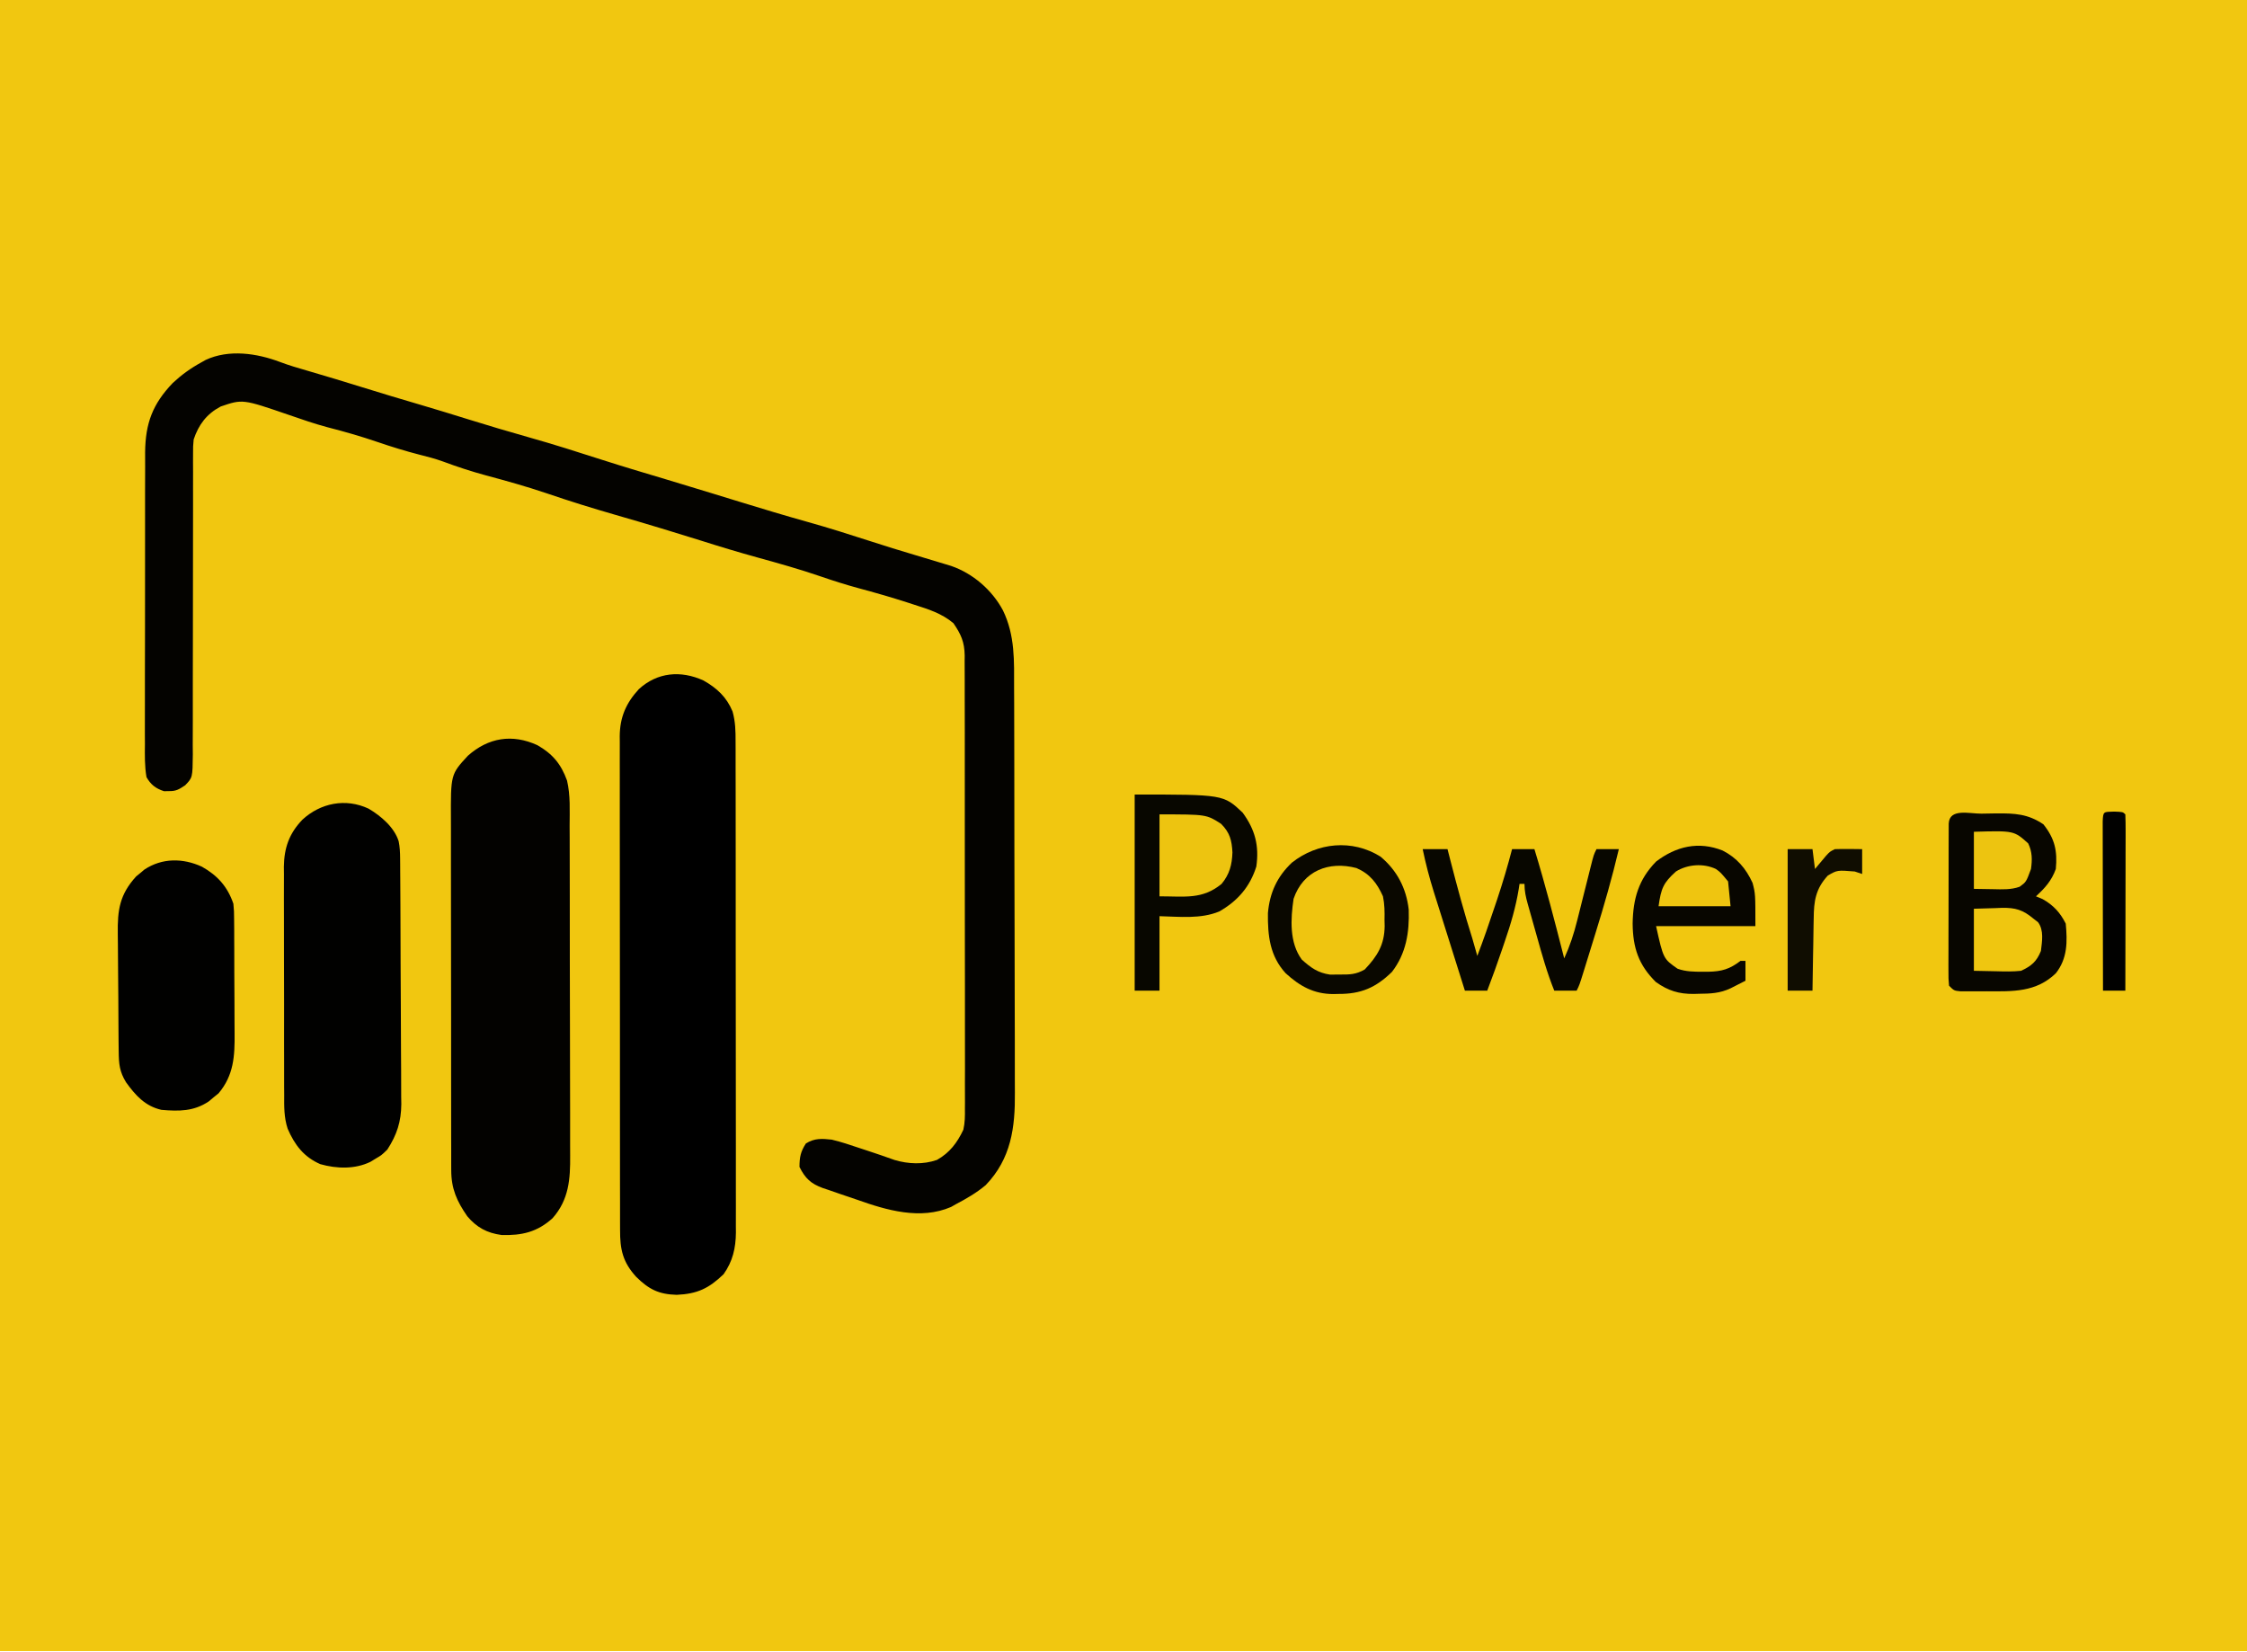
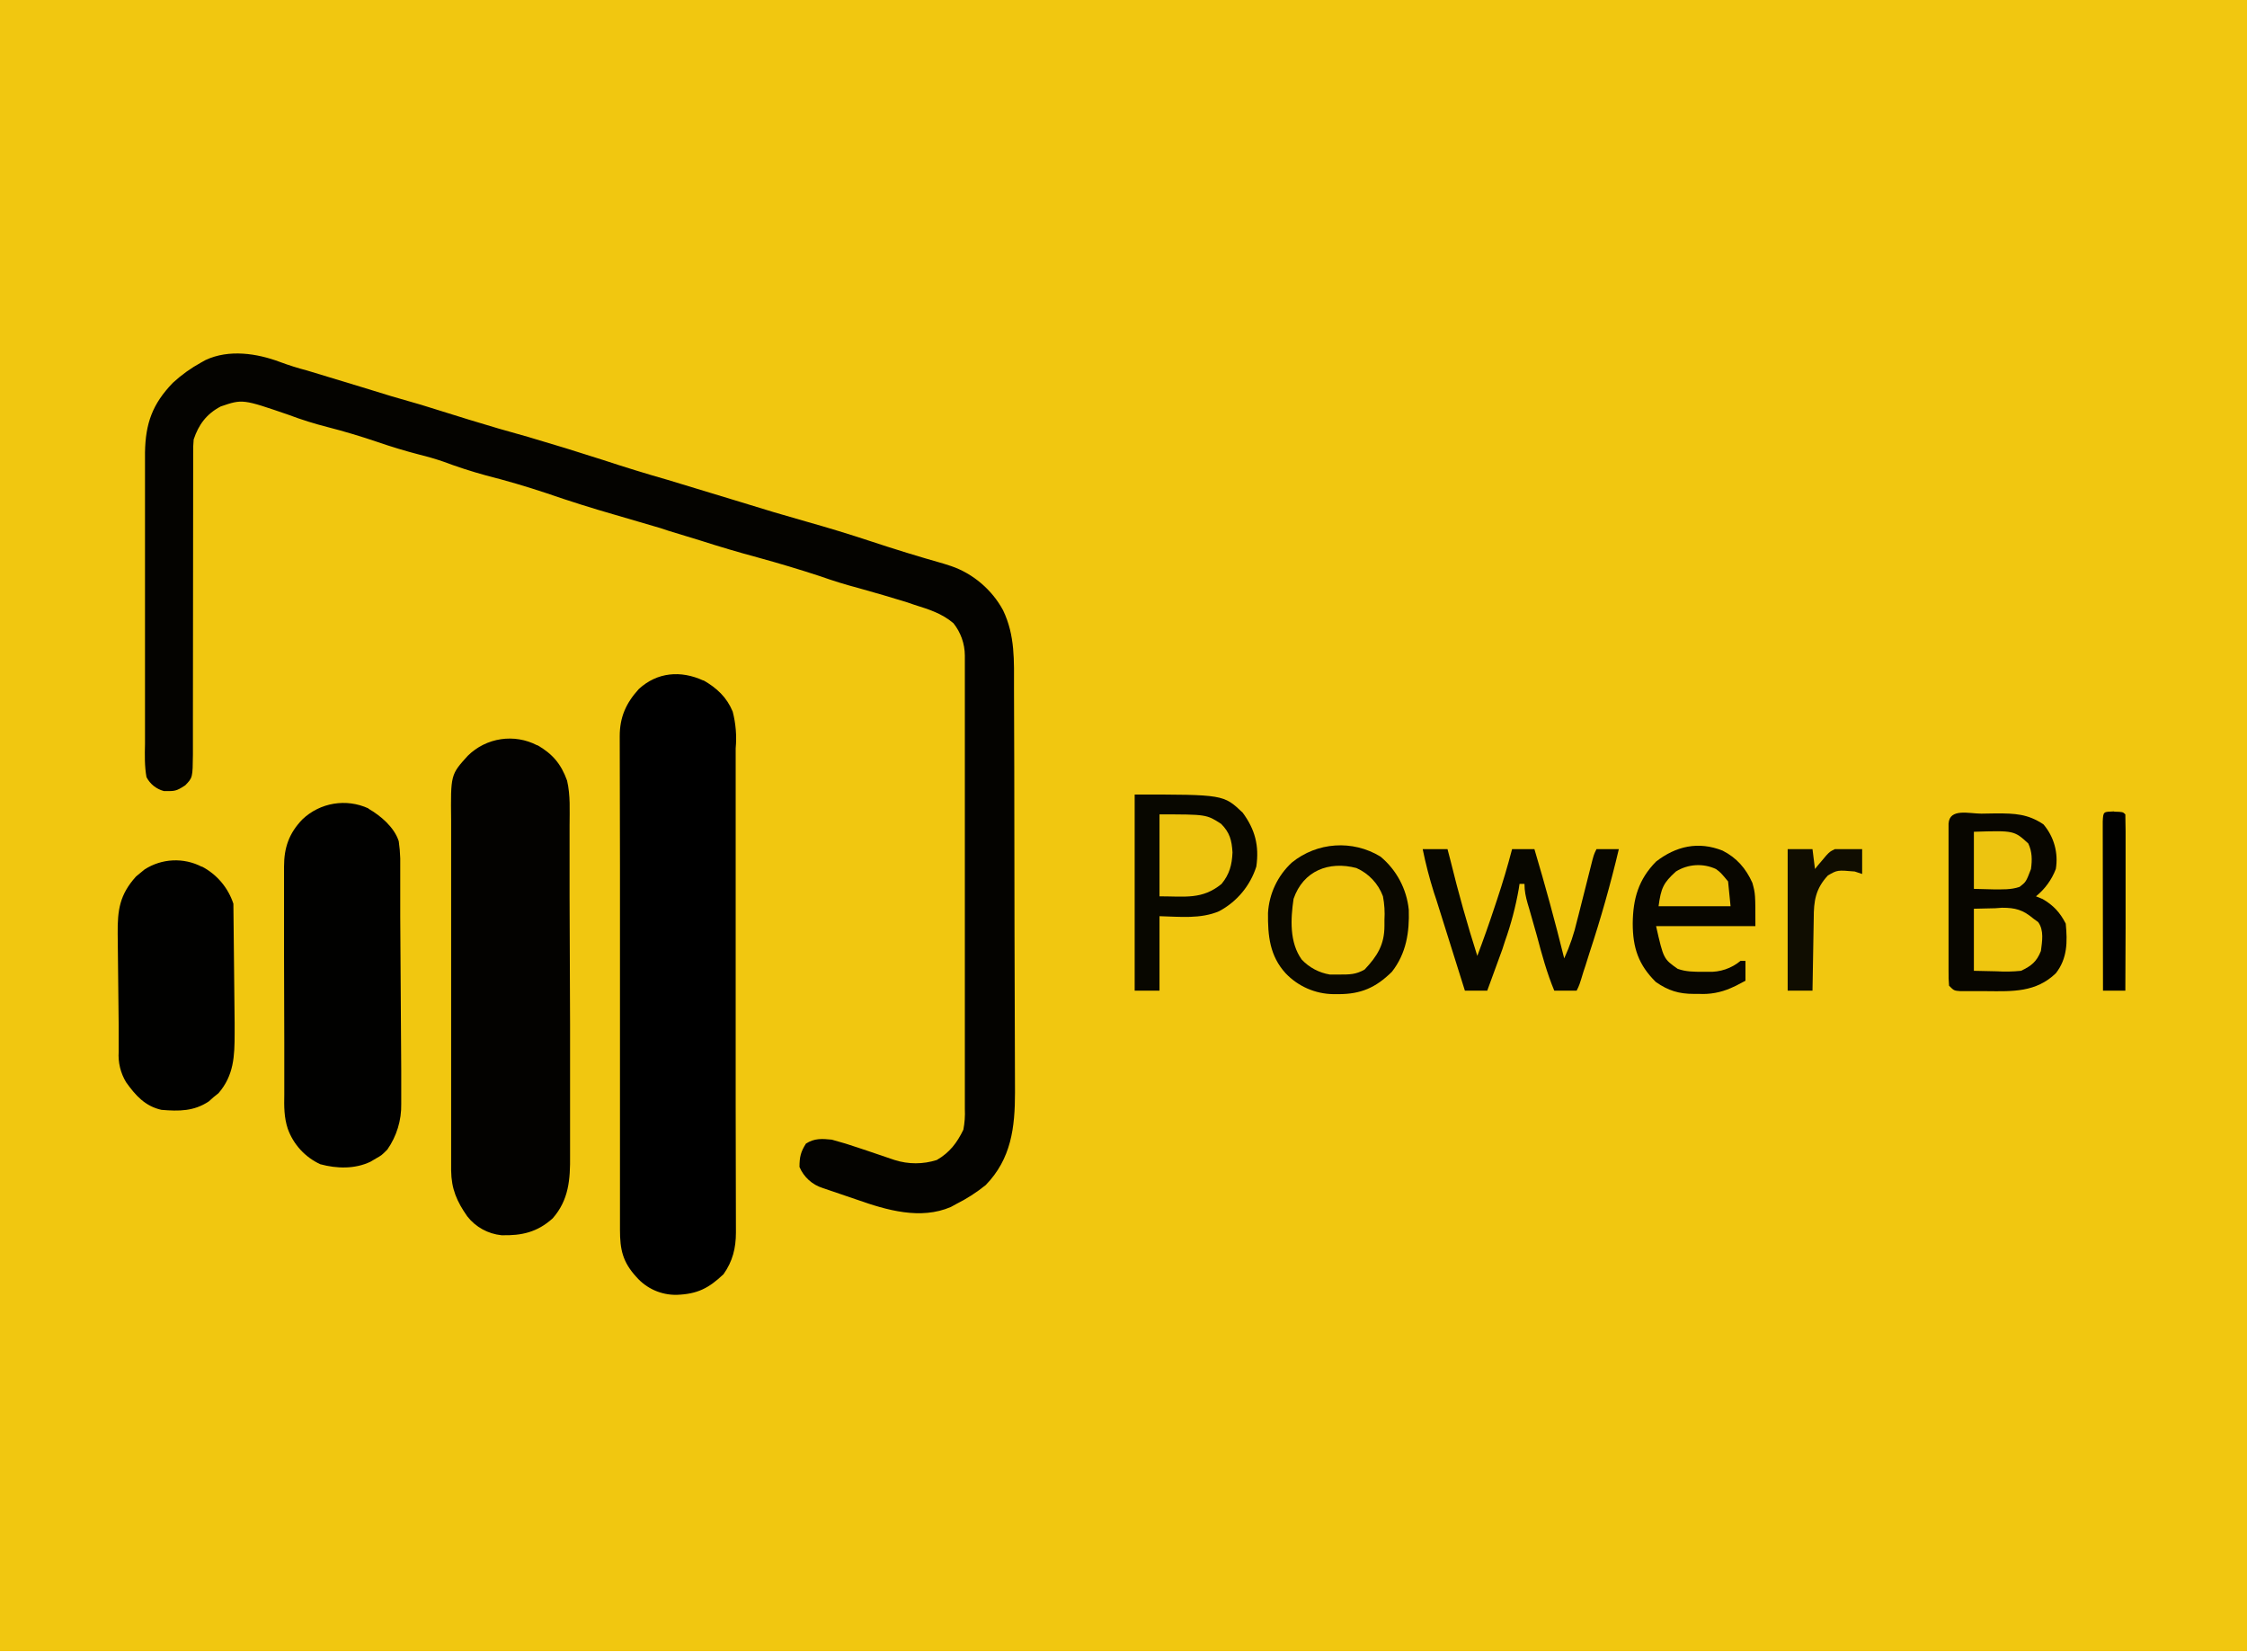
- <svg xmlns="http://www.w3.org/2000/svg" viewBox="0 0 905 665" version="1.1" width="905" height="665">
-   <path d="M0 0 C298.65 0 597.3 0 905 0 C905 219.45 905 438.9 905 665 C606.35 665 307.7 665 0 665 C0 445.55 0 226.1 0 0 Z " fill="#F1C710" transform="translate(0,0)" />
-   <path d="M0 0 C3.552 1.334 7.152 2.4 10.797 3.441 C18.281 5.609 25.728 7.89 33.172 10.191 C40.976 12.603 48.786 14.982 56.63 17.26 C63.083 19.144 69.501 21.139 75.922 23.129 C83.897 25.599 91.884 27.996 99.922 30.254 C109.967 33.078 119.892 36.239 129.823 39.438 C138.575 42.246 147.388 44.858 156.194 47.489 C162.045 49.241 167.888 51.02 173.727 52.812 C176.854 53.772 179.982 54.732 183.109 55.691 C183.899 55.934 184.688 56.176 185.501 56.425 C194.431 59.163 203.364 61.863 212.359 64.379 C220.948 66.782 229.432 69.473 237.915 72.222 C243.767 74.116 249.63 75.947 255.531 77.683 C259.419 78.827 263.297 80.004 267.172 81.191 C268.197 81.502 269.221 81.813 270.277 82.133 C279.028 85.158 286.746 91.825 291.122 100.027 C296.035 110.155 295.618 120.372 295.608 131.372 C295.617 133.311 295.627 135.251 295.638 137.19 C295.665 142.436 295.672 147.682 295.674 152.928 C295.676 156.212 295.682 159.496 295.69 162.779 C295.718 174.252 295.73 185.726 295.728 197.199 C295.726 207.865 295.758 218.532 295.805 229.198 C295.844 238.38 295.86 247.562 295.858 256.743 C295.858 262.217 295.866 267.69 295.898 273.163 C295.927 278.314 295.927 283.465 295.905 288.617 C295.902 290.498 295.909 292.379 295.927 294.259 C296.055 308.312 294.428 320.863 284.168 331.512 C280.486 334.61 276.42 336.957 272.172 339.191 C271.854 339.373 271.854 339.373 270.246 340.293 C257.927 345.629 244.276 341.634 232.382 337.394 C230.025 336.559 227.655 335.77 225.281 334.984 C223.762 334.46 222.244 333.932 220.727 333.402 C220.026 333.171 219.325 332.939 218.602 332.701 C213.718 330.913 211.507 328.816 209.172 324.191 C209.172 320.278 209.624 318.046 211.734 314.754 C215.171 312.551 218.239 312.756 222.172 313.191 C225.956 314.103 229.614 315.314 233.297 316.566 C234.26 316.884 235.223 317.201 236.215 317.527 C239.988 318.773 243.748 320.038 247.484 321.391 C252.996 323.033 259.085 323.281 264.551 321.352 C269.651 318.477 272.707 314.438 275.172 309.191 C275.812 306.367 275.846 303.685 275.8 300.798 C275.807 299.991 275.814 299.185 275.822 298.354 C275.839 295.672 275.821 292.992 275.803 290.31 C275.808 288.38 275.815 286.449 275.825 284.518 C275.843 279.289 275.83 274.06 275.811 268.831 C275.794 263.353 275.803 257.875 275.808 252.397 C275.813 243.199 275.797 234.002 275.769 224.805 C275.737 214.177 275.737 203.549 275.754 192.921 C275.77 182.689 275.763 172.456 275.746 162.224 C275.739 157.873 275.74 153.522 275.748 149.171 C275.755 144.046 275.743 138.922 275.716 133.798 C275.709 131.919 275.709 130.04 275.716 128.161 C275.725 125.593 275.709 123.026 275.687 120.458 C275.691 120.088 275.691 120.088 275.712 118.214 C275.624 112.694 274.211 109.64 271.172 105.191 C266.486 101.247 261.169 99.586 255.422 97.754 C254.496 97.452 253.57 97.149 252.616 96.838 C246.043 94.719 239.426 92.821 232.757 91.031 C227.637 89.643 222.625 88.042 217.609 86.316 C209.254 83.45 200.789 81.074 192.276 78.727 C184.568 76.598 176.943 74.297 169.323 71.87 C164.948 70.49 160.56 69.154 156.172 67.816 C155.2 67.52 154.228 67.223 153.227 66.918 C147.189 65.084 141.137 63.307 135.073 61.562 C125.697 58.864 116.428 55.982 107.197 52.823 C99.205 50.124 91.106 47.861 82.959 45.676 C77.064 44.078 71.363 42.219 65.642 40.082 C62.508 38.952 59.343 38.111 56.109 37.316 C50.369 35.836 44.78 34.11 39.172 32.191 C32.521 29.918 25.854 28.007 19.043 26.262 C13.786 24.86 8.651 23.076 3.512 21.297 C-15.109 14.898 -15.109 14.898 -23.945 17.914 C-29.632 20.928 -32.811 25.211 -34.828 31.191 C-35.076 33.917 -35.076 33.917 -35.073 36.922 C-35.075 37.494 -35.075 37.494 -35.085 40.389 C-35.079 41.635 -35.073 42.88 -35.068 44.164 C-35.071 46.189 -35.074 48.214 -35.077 50.239 C-35.079 52.411 -35.076 54.582 -35.072 56.754 C-35.064 61.284 -35.075 65.814 -35.089 70.344 C-35.127 83.224 -35.145 96.104 -35.134 108.983 C-35.127 116.101 -35.139 123.218 -35.17 130.336 C-35.189 134.838 -35.185 139.34 -35.166 143.842 C-35.157 147.301 -35.181 150.76 -35.2 154.219 C-35.195 154.842 -35.195 154.842 -35.165 157.994 C-35.266 167.362 -35.266 167.362 -38.238 170.461 C-40.719 172.118 -41.891 172.876 -44.828 172.816 C-45.468 172.829 -46.107 172.842 -46.766 172.855 C-50.113 171.778 -52.116 170.208 -53.828 167.191 C-54.597 162.75 -54.5 158.337 -54.459 153.839 C-54.464 152.465 -54.472 151.092 -54.481 149.718 C-54.499 145.992 -54.486 142.267 -54.467 138.542 C-54.45 134.635 -54.459 130.728 -54.464 126.82 C-54.469 120.254 -54.453 113.688 -54.425 107.122 C-54.393 99.549 -54.393 91.977 -54.41 84.405 C-54.426 77.104 -54.419 69.804 -54.402 62.503 C-54.395 59.405 -54.396 56.307 -54.404 53.209 C-54.412 49.55 -54.399 45.892 -54.372 42.234 C-54.362 40.265 -54.371 38.297 -54.381 36.328 C-54.257 24.647 -51.345 16.898 -43.258 8.453 C-39.712 5.153 -36.072 2.517 -31.828 0.191 C-31.229 -0.148 -30.629 -0.487 -30.012 -0.836 C-20.652 -5.223 -9.311 -3.535 0 0 Z " fill="#040300" transform="translate(112.8281,145.8086)" />
-   <path d="M0 0 C5.424 3.053 9.363 6.709 11.743 12.512 C12.891 16.677 12.968 20.395 12.948 24.691 C12.95 25.126 12.95 25.126 12.96 27.326 C12.97 30.232 12.966 33.138 12.962 36.044 C12.967 38.131 12.972 40.217 12.978 42.304 C12.991 47.967 12.992 53.63 12.989 59.293 C12.988 64.022 12.993 68.752 12.998 73.481 C13.009 84.639 13.009 95.796 13.003 106.954 C12.997 118.461 13.009 129.969 13.031 141.476 C13.048 151.359 13.054 161.242 13.051 171.125 C13.049 177.026 13.052 182.927 13.066 188.828 C13.078 194.379 13.076 199.929 13.063 205.479 C13.061 207.514 13.064 209.549 13.072 211.584 C13.083 214.366 13.074 217.147 13.062 219.93 C13.065 220.33 13.065 220.33 13.084 222.358 C13.025 228.582 11.807 233.973 8.109 239.145 C2.131 244.886 -2.465 247.065 -10.75 247.438 C-18.009 247.246 -21.966 245.224 -27.059 240.223 C-32.466 234.296 -33.61 229.249 -33.573 221.259 C-33.575 220.822 -33.575 220.822 -33.585 218.613 C-33.595 215.687 -33.591 212.762 -33.587 209.836 C-33.592 207.739 -33.597 205.641 -33.603 203.543 C-33.616 197.845 -33.617 192.147 -33.614 186.448 C-33.613 181.692 -33.618 176.935 -33.623 172.179 C-33.634 160.957 -33.634 149.736 -33.628 138.514 C-33.622 126.937 -33.634 115.36 -33.656 103.783 C-33.673 93.844 -33.679 83.905 -33.676 73.966 C-33.674 68.029 -33.677 62.093 -33.691 56.157 C-33.703 50.574 -33.701 44.991 -33.688 39.408 C-33.686 37.359 -33.689 35.311 -33.697 33.263 C-33.707 30.465 -33.699 27.668 -33.687 24.87 C-33.694 24.061 -33.701 23.252 -33.709 22.419 C-33.637 14.825 -31.198 9.138 -26.031 3.516 C-18.573 -3.333 -9.117 -4.141 0 0 Z " fill="#000000" transform="translate(283.3125,274.0625)" />
-   <path d="M0 0 C6.072 3.474 9.527 7.55 11.939 14.248 C13.349 20.192 12.996 26.416 12.982 32.496 C12.99 34.077 12.998 35.658 13.008 37.239 C13.03 41.516 13.033 45.792 13.031 50.069 C13.031 53.648 13.04 57.226 13.048 60.804 C13.067 69.251 13.07 77.697 13.063 86.143 C13.057 94.839 13.08 103.534 13.117 112.23 C13.148 119.712 13.159 127.194 13.155 134.676 C13.153 139.138 13.158 143.599 13.183 148.06 C13.205 152.258 13.203 156.455 13.183 160.653 C13.18 162.187 13.185 163.722 13.199 165.256 C13.282 174.76 12.698 183.03 6.155 190.477 C-0.044 196.119 -6.295 197.532 -14.438 197.277 C-20.28 196.494 -24.458 194.229 -28.254 189.715 C-32.445 183.666 -34.685 178.66 -34.698 171.215 C-34.702 170.559 -34.706 169.903 -34.71 169.227 C-34.72 167.036 -34.716 164.846 -34.712 162.655 C-34.717 161.081 -34.722 159.507 -34.728 157.933 C-34.741 153.662 -34.742 149.392 -34.739 145.121 C-34.738 141.552 -34.743 137.984 -34.748 134.416 C-34.759 125.994 -34.759 117.572 -34.753 109.151 C-34.747 100.472 -34.759 91.793 -34.781 83.114 C-34.798 75.655 -34.804 68.197 -34.801 60.739 C-34.799 56.287 -34.802 51.836 -34.816 47.385 C-34.828 43.196 -34.826 39.008 -34.813 34.819 C-34.811 33.286 -34.814 31.752 -34.822 30.219 C-34.914 11.755 -34.914 11.755 -27.996 4.262 C-19.76 -3.066 -10.117 -4.637 0 0 Z " fill="#030200" transform="translate(216.4375,300.125)" />
-   <path d="M0 0 C4.949 2.905 10.378 7.502 12.131 13.142 C12.594 15.472 12.7 17.603 12.716 19.978 C12.725 20.912 12.734 21.845 12.742 22.807 C12.747 23.824 12.751 24.841 12.755 25.889 C12.764 26.966 12.772 28.043 12.78 29.153 C12.805 32.719 12.822 36.285 12.836 39.852 C12.841 41.071 12.847 42.291 12.852 43.547 C12.879 50.004 12.898 56.46 12.913 62.917 C12.925 68.253 12.954 73.59 12.995 78.926 C13.044 85.376 13.069 91.825 13.076 98.275 C13.083 100.729 13.098 103.182 13.122 105.636 C13.153 109.077 13.153 112.518 13.146 115.959 C13.162 116.965 13.179 117.97 13.196 119.005 C13.134 126.086 11.42 131.35 7.562 137.312 C5.246 139.566 5.246 139.566 3 140.875 C2.256 141.33 1.512 141.785 0.746 142.254 C-5.495 145.28 -12.832 145.056 -19.422 143.188 C-26.106 140.286 -29.763 135.42 -32.577 128.915 C-34.072 124.392 -34.002 119.971 -33.971 115.244 C-33.98 114.175 -33.988 113.105 -33.997 112.003 C-34.02 108.491 -34.013 104.981 -34.004 101.469 C-34.009 99.015 -34.015 96.56 -34.023 94.106 C-34.033 88.972 -34.029 83.838 -34.014 78.704 C-33.997 72.136 -34.02 65.57 -34.055 59.003 C-34.077 53.938 -34.076 48.873 -34.068 43.808 C-34.067 41.387 -34.074 38.967 -34.088 36.546 C-34.106 33.157 -34.091 29.77 -34.069 26.381 C-34.08 25.389 -34.092 24.398 -34.104 23.377 C-34.001 15.781 -31.954 9.966 -26.624 4.428 C-19.333 -2.287 -9.212 -4.326 0 0 Z " fill="#010100" transform="translate(148.4375,325.6875)" />
-   <path d="M0 0 C6.321 3.547 10.354 8.069 12.688 14.938 C12.955 17.946 12.955 17.946 12.978 21.329 C12.991 22.601 13.004 23.873 13.017 25.183 C13.02 26.565 13.022 27.947 13.023 29.328 C13.03 30.757 13.037 32.185 13.044 33.614 C13.056 36.606 13.059 39.599 13.058 42.591 C13.058 46.405 13.085 50.219 13.12 54.033 C13.142 56.984 13.146 59.935 13.145 62.886 C13.147 64.291 13.156 65.696 13.172 67.101 C13.264 76.346 12.842 83.991 6.723 91.277 C6.072 91.805 5.421 92.332 4.75 92.875 C4.102 93.42 3.453 93.966 2.785 94.527 C-3.267 98.596 -9.232 98.539 -16.312 97.938 C-22.882 96.417 -26.738 92.125 -30.562 86.812 C-33.162 82.542 -33.451 79.493 -33.505 74.573 C-33.521 73.258 -33.537 71.943 -33.554 70.588 C-33.566 69.148 -33.576 67.709 -33.586 66.27 C-33.591 65.543 -33.597 64.817 -33.602 64.068 C-33.629 60.221 -33.648 56.373 -33.663 52.525 C-33.676 49.35 -33.704 46.176 -33.745 43.002 C-33.794 39.16 -33.819 35.318 -33.826 31.476 C-33.833 30.017 -33.848 28.558 -33.872 27.1 C-34.023 17.395 -33.106 11.198 -26.469 3.914 C-25.922 3.468 -25.376 3.022 -24.812 2.562 C-24.266 2.101 -23.719 1.64 -23.156 1.164 C-16.035 -3.574 -7.637 -3.507 0 0 Z " fill="#010100" transform="translate(81.3125,349.0625)" />
-   <path d="M0 0 C2.004 -0.017 4.008 -0.061 6.011 -0.105 C13.469 -0.154 18.719 0.075 24.974 4.295 C29.603 10.111 30.657 15.054 29.974 22.295 C28.247 27.023 25.657 29.911 21.974 33.295 C22.861 33.666 23.748 34.038 24.661 34.42 C28.971 36.859 31.728 39.803 33.974 44.295 C34.662 51.627 34.685 58.323 29.974 64.295 C22.025 71.989 12.621 71.611 2.161 71.545 C0.922 71.553 -0.317 71.561 -1.594 71.569 C-2.775 71.566 -3.955 71.563 -5.171 71.561 C-6.247 71.559 -7.323 71.556 -8.432 71.554 C-11.026 71.295 -11.026 71.295 -13.026 69.295 C-13.273 66.48 -13.273 66.48 -13.269 62.842 C-13.271 62.18 -13.273 61.518 -13.275 60.836 C-13.279 58.644 -13.268 56.452 -13.257 54.26 C-13.255 52.741 -13.255 51.221 -13.255 49.702 C-13.254 46.517 -13.245 43.332 -13.232 40.146 C-13.215 36.055 -13.211 31.964 -13.212 27.872 C-13.212 24.735 -13.206 21.598 -13.199 18.461 C-13.196 16.951 -13.194 15.442 -13.193 13.933 C-13.191 11.828 -13.182 9.724 -13.171 7.619 C-13.168 6.419 -13.164 5.22 -13.16 3.984 C-12.849 -2.265 -4.889 0.029 0 0 Z " fill="#080600" transform="translate(798.0261,327.7048)" />
-   <path d="M0 0 C6.671 5.568 10.411 12.771 11.379 21.363 C11.688 30.495 10.323 39.043 4.625 46.438 C-1.891 52.798 -7.855 55.355 -16.875 55.312 C-17.557 55.329 -18.239 55.345 -18.941 55.361 C-26.818 55.369 -32.487 52.197 -38.203 46.969 C-44.576 39.986 -45.436 31.859 -45.332 22.742 C-44.605 14.55 -41.657 8.108 -35.688 2.438 C-25.408 -5.681 -11.429 -7.123 0 0 Z " fill="#0A0800" transform="translate(556,345)" />
-   <path d="M0 0 C35.774 0 35.774 0 43.5 7.312 C48.498 14.145 50.198 20.629 49 29 C46.434 37.162 41.466 42.883 34.082 47.094 C26.589 50.224 17.915 49.187 10 49 C10 58.9 10 68.8 10 79 C6.7 79 3.4 79 0 79 C0 52.93 0 26.86 0 0 Z " fill="#080700" transform="translate(457,320)" />
-   <path d="M0 0 C5.714 2.913 9.417 7.258 12.062 13.062 C13.188 17.438 13.188 17.438 13.188 30.438 C-0.013 30.438 -13.213 30.438 -26.812 30.438 C-23.888 43.597 -23.888 43.597 -18.137 47.605 C-14.789 48.804 -11.514 48.819 -8 48.812 C-7.283 48.814 -6.566 48.815 -5.828 48.816 C-0.275 48.705 2.834 47.754 7.188 44.438 C7.848 44.438 8.508 44.438 9.188 44.438 C9.188 47.078 9.188 49.718 9.188 52.438 C7.918 53.086 6.647 53.731 5.375 54.375 C5.021 54.555 5.021 54.555 3.23 55.465 C-1.051 57.503 -4.913 57.654 -9.562 57.688 C-10.253 57.708 -10.944 57.729 -11.656 57.75 C-17.61 57.795 -21.955 56.466 -26.887 52.965 C-33.867 46.086 -36.168 39.129 -36.25 29.375 C-36.085 19.436 -33.87 11.669 -26.812 4.438 C-18.751 -1.715 -9.718 -3.861 0 0 Z " fill="#080600" transform="translate(693.8125,342.5625)" />
-   <path d="M0 0 C3.3 0 6.6 0 10 0 C10.387 1.509 10.773 3.019 11.172 4.574 C13.892 15.132 16.691 25.611 20 36 C20.686 38.328 21.347 40.662 22 43 C24.509 36.452 26.781 29.839 29 23.188 C29.343 22.171 29.686 21.155 30.039 20.107 C32.259 13.46 34.232 6.782 36 0 C38.97 0 41.94 0 45 0 C49.453 14.549 53.241 29.259 57 44 C59.291 38.977 60.907 34.084 62.227 28.73 C62.42 27.968 62.613 27.206 62.812 26.421 C63.422 24.011 64.024 21.599 64.625 19.188 C65.235 16.758 65.846 14.329 66.46 11.901 C66.84 10.396 67.217 8.89 67.591 7.383 C68.889 2.222 68.889 2.222 70 0 C72.97 0 75.94 0 79 0 C76.309 11.395 73.105 22.581 69.626 33.76 C68.799 36.419 67.978 39.08 67.158 41.742 C66.633 43.44 66.108 45.138 65.582 46.836 C65.46 47.232 65.46 47.232 64.84 49.238 C63.117 54.767 63.117 54.767 62 57 C59.03 57 56.06 57 53 57 C50.082 49.796 48.017 42.365 45.928 34.889 C45.309 32.674 44.681 30.461 44.053 28.248 C43.656 26.836 43.259 25.424 42.863 24.012 C42.676 23.352 42.488 22.693 42.295 22.014 C41.524 19.235 41 16.901 41 14 C40.34 14 39.68 14 39 14 C38.901 14.653 38.803 15.305 38.701 15.978 C37.491 23.323 35.491 30.16 33.062 37.188 C32.715 38.216 32.368 39.244 32.01 40.303 C30.105 45.908 28.113 51.47 26 57 C23.03 57 20.06 57 17 57 C14.896 50.33 12.796 43.659 10.701 36.987 C9.989 34.72 9.275 32.453 8.56 30.187 C7.528 26.919 6.502 23.649 5.477 20.379 C5.159 19.375 4.841 18.372 4.514 17.338 C2.719 11.596 1.217 5.892 0 0 Z " fill="#080700" transform="translate(573,342)" />
-   <path d="M0 0 C5.433 2.354 8.273 6.06 10.672 11.387 C11.338 14.588 11.375 17.626 11.297 20.887 C11.316 21.69 11.336 22.493 11.355 23.32 C11.294 30.847 8.422 35.495 3.324 40.855 C-0.184 42.881 -2.733 42.919 -6.766 42.887 C-8.043 42.897 -9.321 42.907 -10.637 42.918 C-15.56 42.209 -18.367 40.147 -22.008 36.879 C-27.079 30.018 -26.527 20.5 -25.328 12.387 C-21.468 1.074 -11.104 -2.925 0 0 Z " fill="#EFC510" transform="translate(546.3281,349.6133)" />
-   <path d="M0 0 C18.897 0 18.897 0 24.812 3.812 C28.344 7.344 29.115 10.434 29.375 15.312 C29.21 20.27 28.211 24.144 25 28 C17.235 34.36 10.27 33 0 33 C0 22.11 0 11.22 0 0 Z " fill="#EDC410" transform="translate(467,328)" />
-   <path d="M0 0 C3.3 0 6.6 0 10 0 C10.33 2.64 10.66 5.28 11 8 C11.41 7.506 11.82 7.013 12.242 6.504 C12.781 5.863 13.32 5.223 13.875 4.562 C14.409 3.924 14.942 3.286 15.492 2.629 C17 1 17 1 19 0 C20.874 -0.07 22.75 -0.084 24.625 -0.062 C25.126 -0.058 25.126 -0.058 27.664 -0.035 C28.435 -0.024 29.206 -0.012 30 0 C30 3.3 30 6.6 30 10 C29.01 9.67 28.02 9.34 27 9 C19.98 8.434 19.98 8.434 16.188 10.625 C11.246 15.99 10.544 20.925 10.488 27.898 C10.47 28.733 10.452 29.568 10.434 30.429 C10.38 33.077 10.346 35.726 10.312 38.375 C10.279 40.178 10.245 41.982 10.209 43.785 C10.124 48.19 10.057 52.595 10 57 C6.7 57 3.4 57 0 57 C0 38.19 0 19.38 0 0 Z " fill="#100D01" transform="translate(720,342)" />
-   <path d="M0 0 C3.5 0.125 3.5 0.125 4.5 1.125 C4.594 3.334 4.617 5.545 4.614 7.756 C4.614 8.449 4.614 9.141 4.614 9.855 C4.613 12.155 4.605 14.454 4.598 16.754 C4.596 18.344 4.594 19.935 4.593 21.525 C4.59 25.719 4.58 29.913 4.569 34.107 C4.558 38.383 4.554 42.659 4.549 46.936 C4.538 55.332 4.521 63.729 4.5 72.125 C1.53 72.125 -1.44 72.125 -4.5 72.125 C-4.523 62.885 -4.541 53.645 -4.552 44.405 C-4.557 40.115 -4.564 35.825 -4.575 31.535 C-4.586 27.398 -4.592 23.262 -4.595 19.125 C-4.597 17.543 -4.6 15.961 -4.606 14.38 C-4.613 12.172 -4.614 9.964 -4.614 7.756 C-4.616 6.497 -4.618 5.238 -4.62 3.941 C-4.443 -0.215 -4.275 0.153 0 0 Z " fill="#010100" transform="translate(851.5,326.875)" />
-   <path d="M0 0 C2.846 -0.083 5.692 -0.165 8.625 -0.25 C9.51 -0.286 10.395 -0.323 11.307 -0.36 C16.72 -0.436 19.707 0.416 24 4 C24.611 4.477 25.222 4.954 25.852 5.445 C28.272 8.723 27.451 13.138 27 17 C25.267 21.288 23.163 23.081 19 25 C15.717 25.36 12.484 25.283 9.188 25.188 C6.156 25.126 3.124 25.064 0 25 C0 16.75 0 8.5 0 0 Z " fill="#EFC610" transform="translate(795,366)" />
-   <path d="M0 0 C16.159 -0.457 16.159 -0.457 21.875 4.688 C23.538 8.106 23.524 11.315 23 15 C21.064 20.228 21.064 20.228 18.406 22.156 C14.884 23.391 11.43 23.209 7.75 23.125 C5.192 23.084 2.635 23.043 0 23 C0 15.41 0 7.82 0 0 Z " fill="#EDC410" transform="translate(795,335)" />
-   <path d="M0 0 C1.898 1.383 1.898 1.383 4.898 5.008 C5.228 8.308 5.558 11.608 5.898 15.008 C-3.672 15.008 -13.242 15.008 -23.102 15.008 C-22.066 7.756 -21.206 5.625 -16.102 1.008 C-11.397 -1.916 -5.037 -2.378 0 0 Z " fill="#EFC510" transform="translate(691.1016,349.9922)" />
+ <svg xmlns="http://www.w3.org/2000/svg" width="905" height="665" viewBox="0 0 905 665">
+   <path fill="#f1c710" d="M0 0h905v665H0z" />
+   <path fill="#040300" d="M112.8 145.8q5.4 2 10.8 3.4L146 156q11.7 3.7 23.5 7l19.3 6q12 3.7 24 7 15 4.4 29.9 9.2 13 4.3 26.3 8.1l27 8.2 2.3.7q13.4 4.2 26.9 8 12.8 3.6 25.5 7.8a687 687 0 0 0 29.3 9l3.1 1c8.8 3 16.5 9.6 20.9 17.8 4.9 10.2 4.4 20.4 4.4 31.4l.1 31.4.1 66.4.2 65c0 14.1-1.5 26.7-11.8 37.3a66 66 0 0 1-12 7.7l-2 1.1c-12.2 5.3-25.9 1.3-37.8-2.9l-13.8-4.7a15 15 0 0 1-9.4-8.5c0-4 .5-6.1 2.6-9.4 3.4-2.2 6.5-2 10.4-1.6q5.6 1.5 11.1 3.4l3 1 11.2 3.8a28 28 0 0 0 17 0c5.2-3 8.2-7 10.7-12.2q.8-4.1.6-8.4V264a21 21 0 0 0-4.6-13c-4.7-4-10-5.6-15.7-7.4l-2.9-1q-9.7-3-19.8-5.8-7.6-2-15.2-4.7-12.5-4.1-25.3-7.6-11.5-3.1-23-6.8l-13.1-4-3-1-18.1-5.3q-14-4-27.9-8.8-12-4-24.2-7.1a195 195 0 0 1-17.3-5.6q-4.7-1.6-9.6-2.8-8.5-2.2-16.9-5.1-10-3.4-20.1-6-7.9-2-15.6-4.9c-18.6-6.4-18.6-6.4-27.4-3.4-5.7 3-8.9 7.3-10.9 13.3-.2 2.7-.2 2.7-.2 5.7v7.3l-.1 99.7v14.1c-.1 9.4-.1 9.4-3.1 12.5-2.5 1.6-3.7 2.4-6.6 2.3h-2a11 11 0 0 1-7-5.6c-.8-4.4-.7-8.9-.6-13.4V182.2c.2-11.7 3-19.5 11.2-28q5.2-4.8 11.4-8.2l1.8-1c9.4-4.4 20.7-2.7 30 .8" />
+   <path d="M283.3 274c5.4 3.1 9.4 6.8 11.8 12.6a43 43 0 0 1 1.2 14.8v143.8l.1 51.2c0 6.2-1.3 11.6-5 16.8-6 5.7-10.6 8-18.8 8.3a21 21 0 0 1-16.3-7.2c-5.5-6-6.6-11-6.6-19V348l-.1-51.5c0-7.6 2.5-13.3 7.7-19 7.4-6.8 16.9-7.6 26-3.4" />
+   <path fill="#030200" d="M216.4 300.1c6.1 3.5 9.6 7.6 12 14.3 1.4 6 1 12.1 1 18.2V361l.2 51.5v53c.1 9.5-.5 17.8-7 25.2-6.2 5.6-12.5 7-20.6 6.8a20 20 0 0 1-13.8-7.6c-4.2-6-6.4-11-6.5-18.5v-141c-.2-18.4-.2-18.4 6.7-26a24 24 0 0 1 28-4.2" />
+   <path fill="#010100" d="M148.4 325.7c5 2.9 10.4 7.5 12.2 13.1q.5 3.4.6 6.9v23.5l.4 62.1v13.3A31 31 0 0 1 156 463c-2.3 2.3-2.3 2.3-4.6 3.6l-2.2 1.3c-6.3 3-13.6 2.8-20.2 1a25 25 0 0 1-13.1-14.3c-1.5-4.5-1.5-9-1.4-13.7v-21.2l-.1-35V349c0-7.6 2-13.4 7.4-19a24 24 0 0 1 26.6-4.4M81.3 349A26 26 0 0 1 94 364l.5 48v4.2c0 9.2-.3 16.9-6.5 24.1l-2 1.6-1.9 1.7c-6 4-12 4-19.1 3.4-6.6-1.5-10.4-5.8-14.2-11.1a21 21 0 0 1-3-12.3v-10.5l-.4-37c-.1-9.6.8-15.8 7.4-23.1l1.7-1.4 1.7-1.4a23 23 0 0 1 23.1-1.1" />
+   <path fill="#080600" d="m798 327.7 6-.1c7.5 0 12.7.2 19 4.4a22 22 0 0 1 5 18 26 26 0 0 1-8 11l2.7 1.1c4.3 2.5 7 5.4 9.3 9.9.7 7.3.7 14-4 20-8 7.7-17.4 7.3-27.8 7.2h-10.6c-2.6-.2-2.6-.2-4.6-2.2-.2-2.8-.2-2.8-.2-6.5v-58.8c.4-6.3 8.3-4 13.2-4" />
+   <path fill="#0a0800" d="M556 345a32 32 0 0 1 11.4 21.4c.3 9-1 17.6-6.8 25-6.5 6.4-12.5 9-21.5 9h-2a27 27 0 0 1-19.3-8.4c-6.4-7-7.2-15.1-7.1-24.3a30 30 0 0 1 9.6-20.3A31 31 0 0 1 556 345" />
+   <path fill="#080700" d="M457 320c35.8 0 35.8 0 43.5 7.3 5 6.8 6.7 13.3 5.5 21.7a31 31 0 0 1-15 18c-7.4 3.2-16 2.2-24 2v30h-10z" />
+   <path fill="#080600" d="M693.8 342.6c5.7 2.9 9.4 7.2 12 13C707 360 707 360 707 373h-40c3 13.2 3 13.2 8.7 17.2 3.3 1.2 6.6 1.2 10.1 1.2h2.2a19 19 0 0 0 13-4.4h2v8l-3.8 2-2.2 1a28 28 0 0 1-12.7 2.3h-2.1c-6 0-10.3-1.3-15.3-4.8-7-6.9-9.3-13.8-9.3-23.6.1-9.9 2.3-17.7 9.4-24.9 8-6.2 17-8.3 26.8-4.4" />
+   <path fill="#080700" d="M573 342h10l1.2 4.6A580 580 0 0 0 595 385q3.7-9.8 7-19.8l1-3a311 311 0 0 0 6-20.2h9a963 963 0 0 1 12 44q3.4-7.4 5.2-15.3l.6-2.3 4.8-19c1.3-5.2 1.3-5.2 2.4-7.4h9a501 501 0 0 1-11.8 41.7l-1.6 5.1-.8 2.4c-1.7 5.6-1.7 5.6-2.8 7.8h-9c-3-7.2-5-14.6-7-22.1l-3.1-10.9-.6-2c-.8-2.8-1.3-5.1-1.3-8h-2l-.3 2q-1.9 10.8-5.6 21.2l-1 3.1L599 399h-9l-11.5-36.6-1-3q-2.7-8.6-4.5-17.4" />
+   <path fill="#efc510" d="M546.3 349.6A20 20 0 0 1 557 361q.9 4.7.6 9.5v2.4c0 7.6-2.9 12.2-8 17.6-3.5 2-6 2-10 2h-4a20 20 0 0 1-11.3-6c-5-6.9-4.5-16.4-3.3-24.5 3.9-11.3 14.2-15.3 25.3-12.4" />
+   <path fill="#edc410" d="M467 328c18.9 0 18.9 0 24.8 3.8 3.5 3.5 4.3 6.6 4.6 11.5-.2 5-1.2 8.8-4.4 12.7-7.8 6.4-14.7 5-25 5z" />
+   <path fill="#100d01" d="M720 342h10l1 8 1.2-1.5 1.7-2 1.6-1.9c1.5-1.6 1.5-1.6 3.5-2.6h11v10l-3-1c-7-.6-7-.6-10.8 1.6-5 5.4-5.7 10.3-5.7 17.3L730 399h-10z" />
+   <path fill="#010100" d="M851.5 326.9c3.5.1 3.5.1 4.5 1.1l.1 6.6v39.2L856 399h-9l-.1-64.4v-3.8c.2-4.1.3-3.8 4.6-4" />
+   <path fill="#efc610" d="m795 366 8.6-.2 2.7-.2c5.4 0 8.4.8 12.7 4.4l1.9 1.4c2.4 3.3 1.6 7.7 1.1 11.6-1.7 4.3-3.8 6-8 8q-4.9.5-9.8.2l-9.2-.2z" />
+   <path fill="#edc410" d="M795 335c16.2-.5 16.2-.5 21.9 4.7 1.6 3.4 1.6 6.6 1.1 10.3-2 5.2-2 5.2-4.6 7.2-3.5 1.2-7 1-10.6 1l-7.8-.2z" />
+   <path fill="#efc510" d="M691.1 350c1.9 1.4 1.9 1.4 4.9 5l1 10h-29c1-7.3 1.9-9.4 7-14a17 17 0 0 1 16.1-1" />
</svg>
